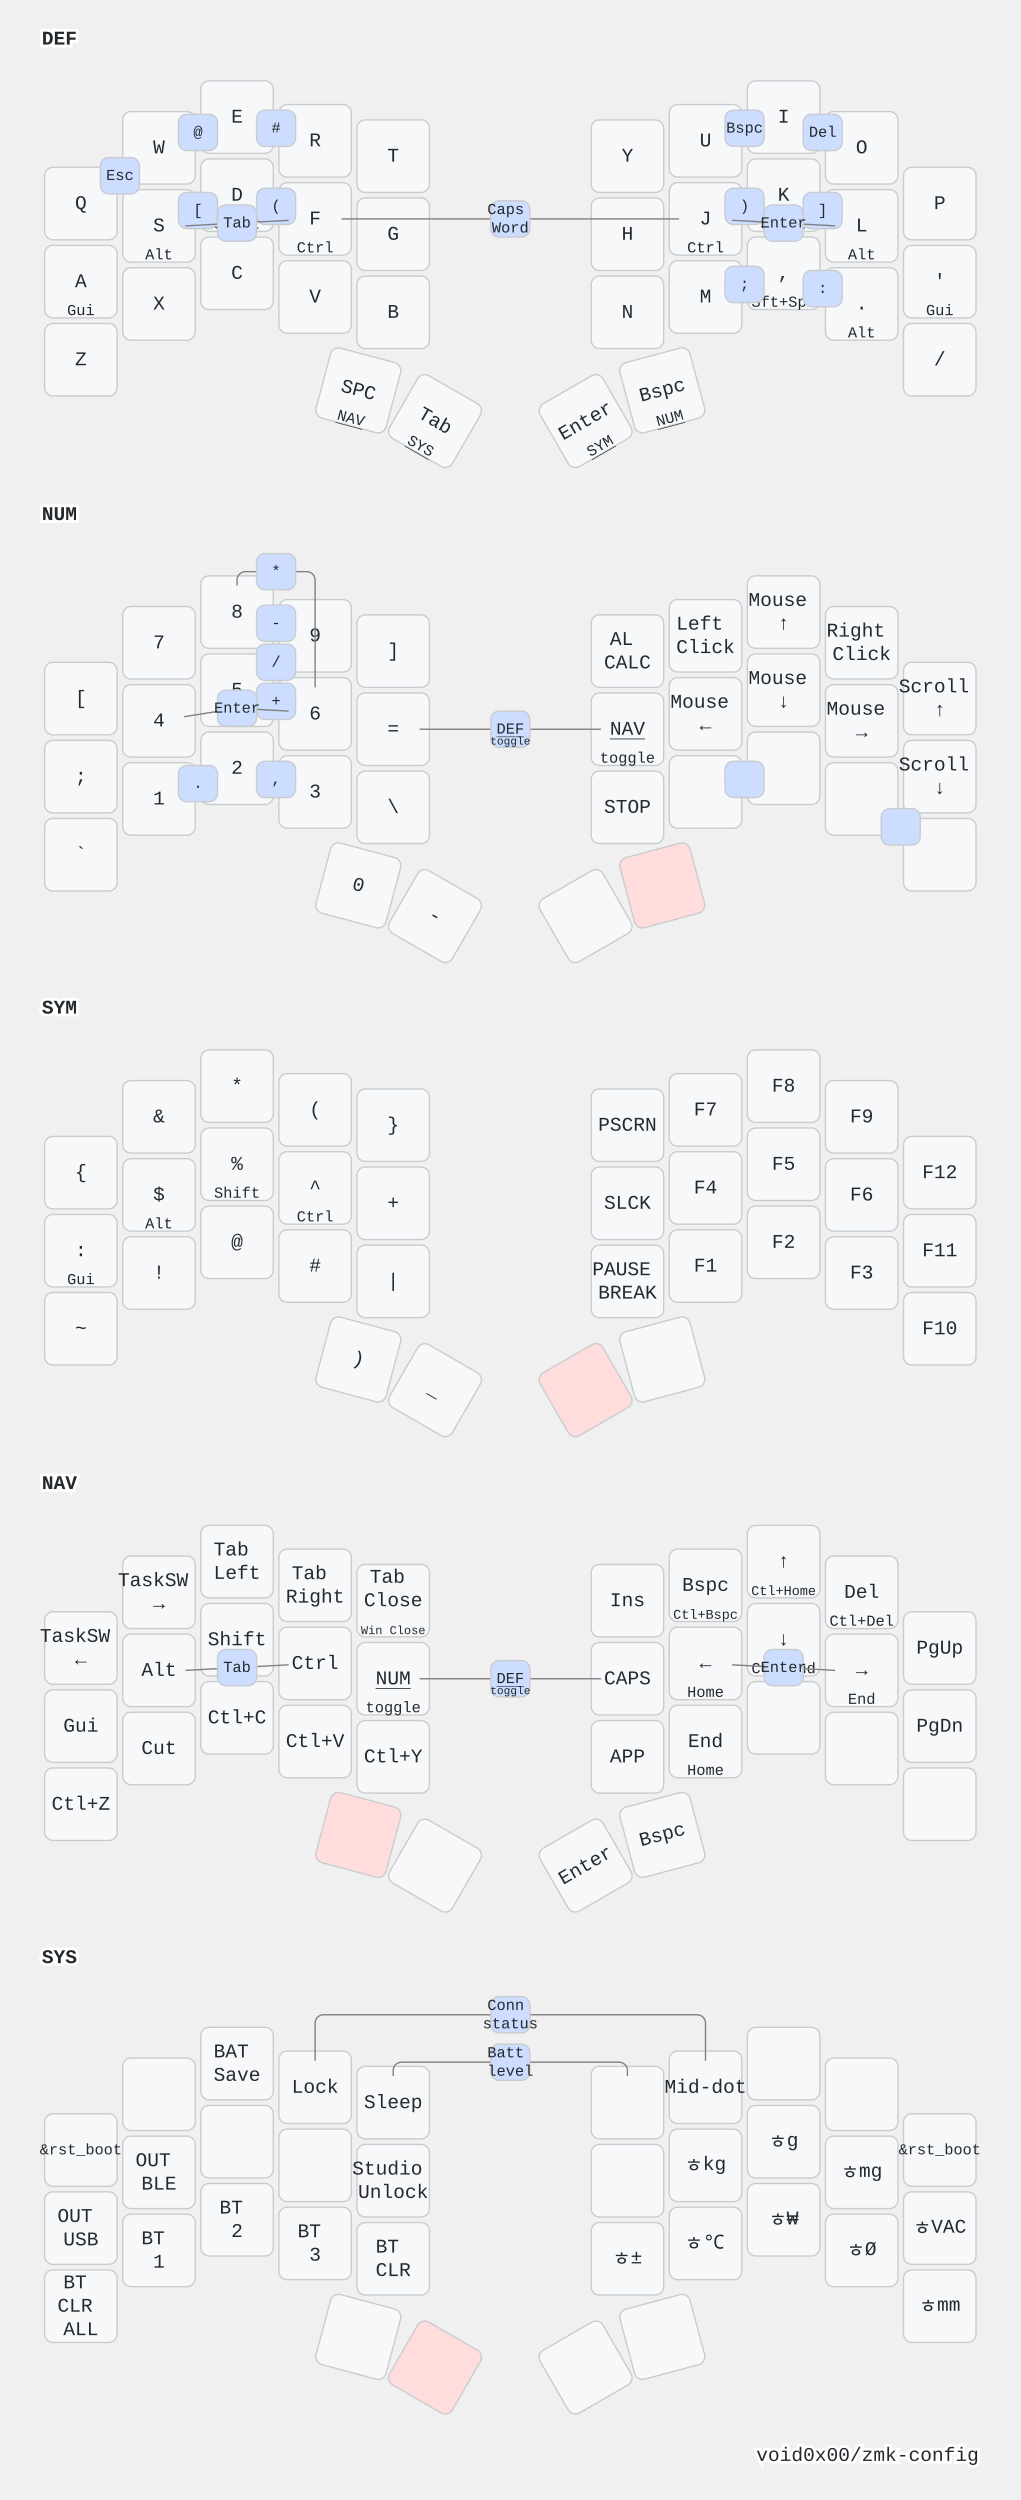
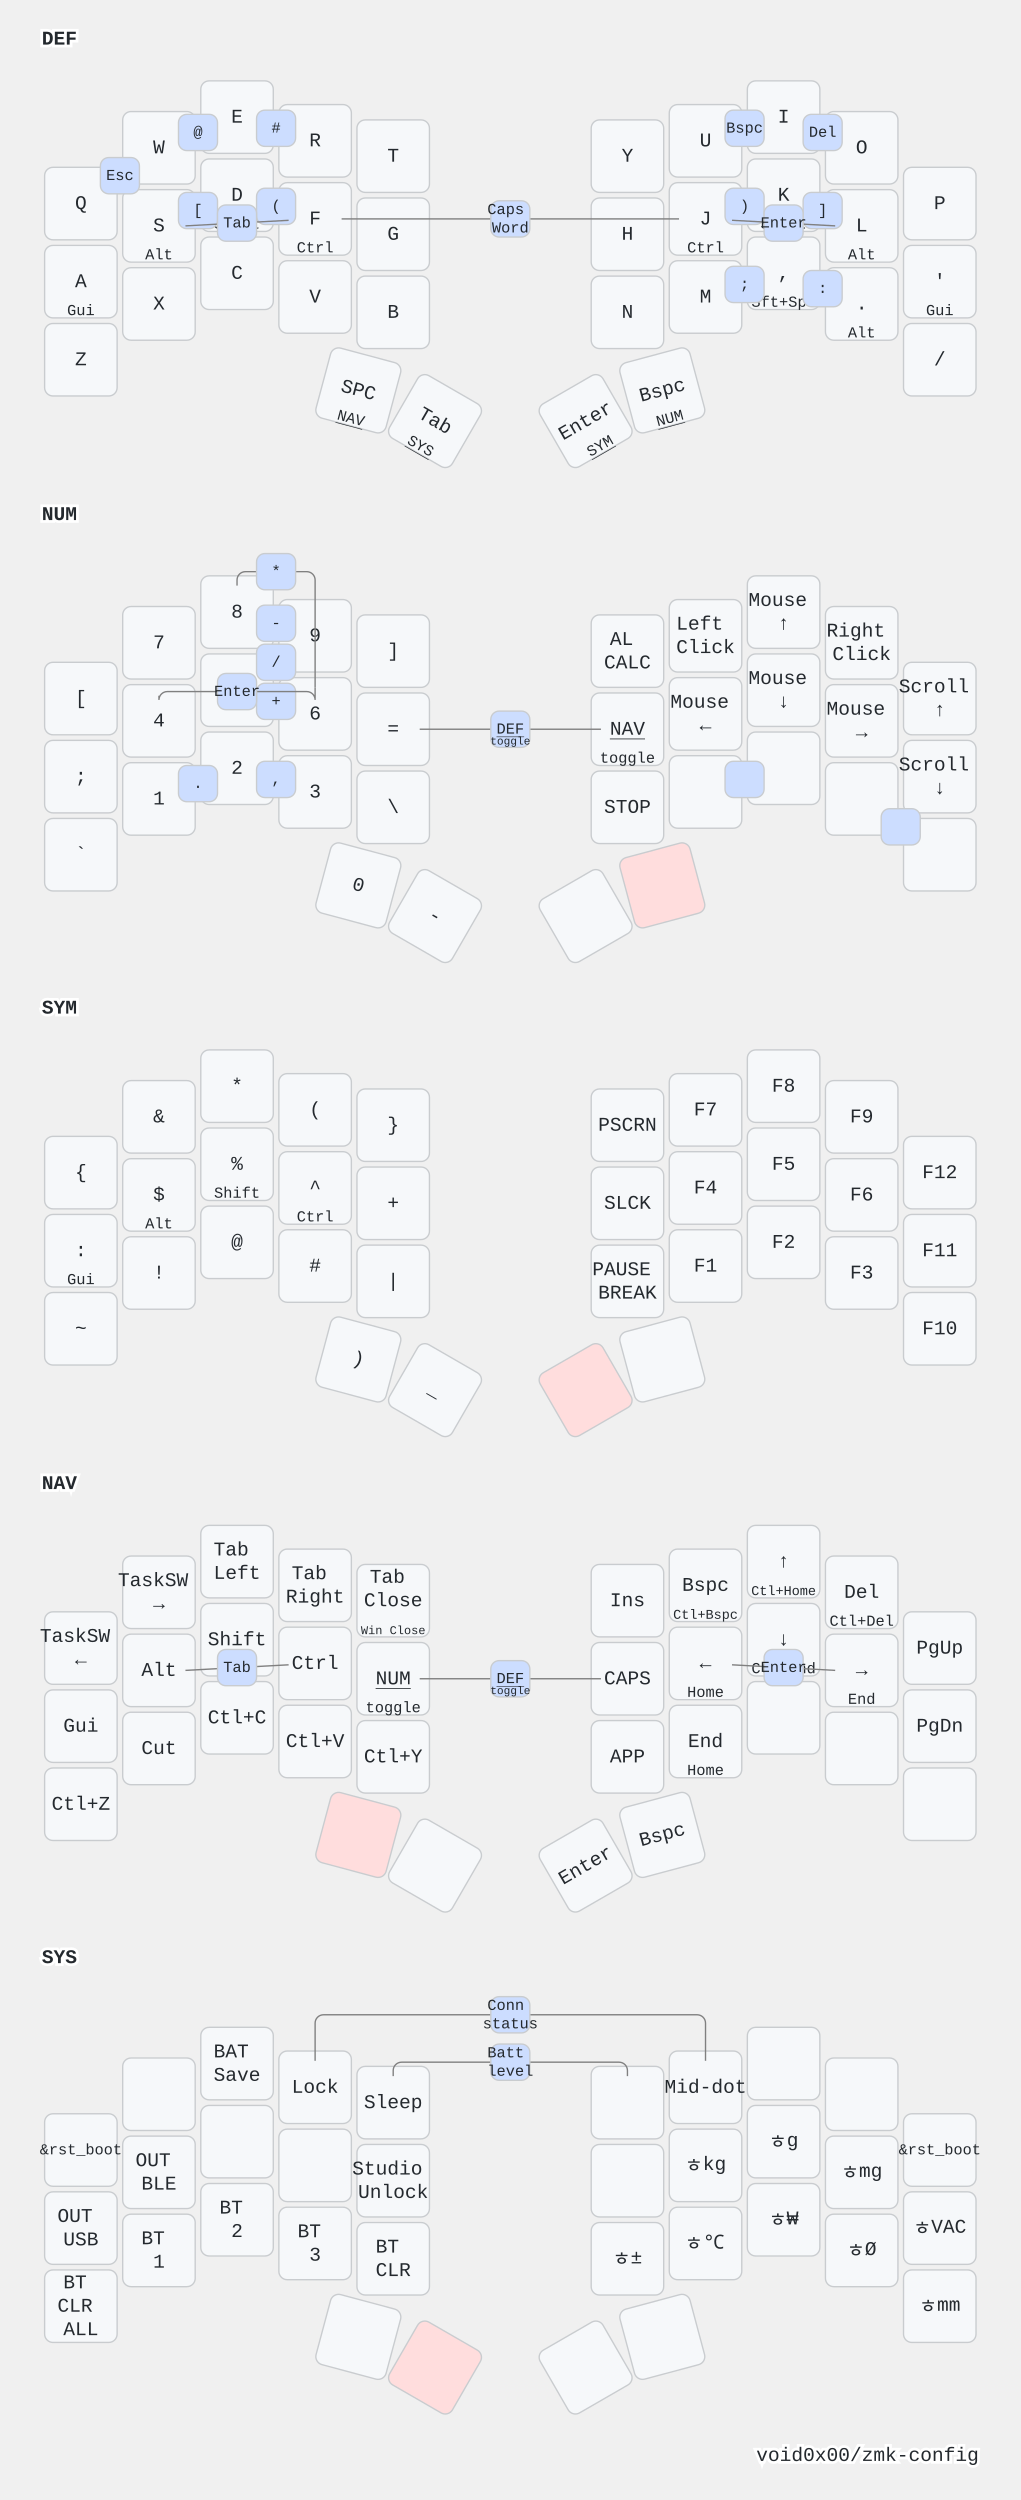
<svg xmlns="http://www.w3.org/2000/svg" xmlns:xlink="http://www.w3.org/1999/xlink" width="732" height="1793" viewBox="0 0 732 1793" class="keymap">
  <defs>/* start glyphs */
<svg id="mdi:play-pause">
      <svg id="mdi-play-pause" viewBox="0 0 24 24">
        <path d="M3,5V19L11,12M13,19H16V5H13M18,5V19H21V5" />
      </svg>
    </svg>
    <svg id="mdi:skip-backward">
      <svg id="mdi-skip-backward" viewBox="0 0 24 24">
        <path d="M20,5V19L13,12M6,5V19H4V5M13,5V19L6,12" />
      </svg>
    </svg>
    <svg id="mdi:skip-forward">
      <svg id="mdi-skip-forward" viewBox="0 0 24 24">
        <path d="M4,5V19L11,12M18,5V19H20V5M11,5V19L18,12" />
      </svg>
    </svg>
    <svg id="mdi:volume-high">
      <svg id="mdi-volume-high" viewBox="0 0 24 24">
        <path d="M14,3.23V5.29C16.89,6.15 19,8.83 19,12C19,15.17 16.89,17.84 14,18.7V20.77C18,19.86 21,16.28 21,12C21,7.72 18,4.14 14,3.23M16.5,12C16.5,10.23 15.5,8.71 14,7.97V16C15.5,15.29 16.5,13.76 16.5,12M3,9V15H7L12,20V4L7,9H3Z" />
      </svg>
    </svg>
    <svg id="mdi:volume-medium">
      <svg id="mdi-volume-medium" viewBox="0 0 24 24">
        <path d="M5,9V15H9L14,20V4L9,9M18.5,12C18.5,10.23 17.5,8.71 16,7.97V16C17.5,15.29 18.5,13.76 18.5,12Z" />
      </svg>
    </svg>
    <svg id="mdi:volume-off">
      <svg id="mdi-volume-off" viewBox="0 0 24 24">
        <path d="M12,4L9.91,6.09L12,8.18M4.27,3L3,4.27L7.73,9H3V15H7L12,20V13.27L16.25,17.53C15.58,18.04 14.83,18.46 14,18.7V20.77C15.38,20.45 16.63,19.82 17.68,18.96L19.73,21L21,19.73L12,10.73M19,12C19,12.94 18.8,13.82 18.46,14.64L19.97,16.15C20.62,14.91 21,13.5 21,12C21,7.72 18,4.14 14,3.23V5.29C16.89,6.15 19,8.83 19,12M16.5,12C16.5,10.23 15.5,8.71 14,7.97V10.18L16.45,12.63C16.5,12.43 16.5,12.21 16.5,12Z" />
      </svg>
    </svg>
  </defs>/* end glyphs */
<style>/* inherit to force styles through use tags */
svg path {
    fill: inherit;
}

/* font and background color specifications */
svg.keymap {
    font-family: SFMono-Regular,Consolas,Liberation Mono,Menlo,monospace;
    font-size: 14px;
    font-kerning: normal;
    text-rendering: optimizeLegibility;
    fill: #24292e;
}

/* default key styling */
rect.key {
    fill: #f6f8fa;
}

rect.key, rect.combo {
    stroke: #c9cccf;
    stroke-width: 1;
}

/* default key side styling, only used is draw_key_sides is set */
rect.side {
    filter: brightness(90%);
}

/* color accent for combo boxes */
rect.combo, rect.combo-separate {
    fill: #cdf;
}

/* color accent for held keys */
rect.held, rect.combo.held {
    fill: #fdd;
}

/* color accent for ghost (optional) keys */
rect.ghost, rect.combo.ghost {
    stroke-dasharray: 4, 4;
    stroke-width: 2;
}

text {
    text-anchor: middle;
    dominant-baseline: middle;
}

/* styling for layer labels */
text.label {
    font-weight: bold;
    text-anchor: start;
    stroke: white;
    stroke-width: 4;
    paint-order: stroke;
}

/* styling for optional footer */
text.footer {
    text-anchor: end;
    dominant-baseline: auto;
    stroke: white;
    stroke-width: 4;
    paint-order: stroke;
}

/* styling for combo tap, and key non-tap label text */
text.combo, text.hold, text.shifted, text.left, text.right {
    font-size: 11px;
}

text.hold {
    text-anchor: middle;
    dominant-baseline: auto;
}

text.shifted {
    text-anchor: middle;
    dominant-baseline: hanging;
}

text.left {
    text-anchor: start;
}

text.right {
    text-anchor: end;
}

text.layer-activator {
    text-decoration: underline;
}

/* styling for hold/shifted label text in combo box */
text.combo.hold, text.combo.shifted, text.combo.left, text.combo.right {
    font-size: 8px;
}

/* lighter symbol for transparent keys */
text.trans {
    fill: #7b7e81;
}

/* styling for combo dendrons */
path.combo {
    stroke-width: 1;
    stroke: gray;
    fill: none;
}

/* Start Tabler Icons Cleanup */
/* cannot use height/width with glyphs */
.icon-tabler &gt; path {
    fill: inherit;
    stroke: inherit;
    stroke-width: 2;
}
/* hide tabler's default box */
.icon-tabler &gt; path[stroke="none"][fill="none"] {
    visibility: hidden;
}
/* End Tabler Icons Cleanup */

@media (prefers-color-scheme: dark) {
svg.keymap { fill: #d1d6db; }
rect.key { fill: #3f4750; }
rect.key, rect.combo { stroke: #60666c; }
rect.combo, rect.combo-separate { fill: #1f3d7a; }
rect.held, rect.combo.held { fill: #854747; }
text.label, text.footer { stroke: black; }
text.trans { fill: #7e8184; }
path.combo { stroke: #7f7f7f; }

}</style>
  <g transform="translate(30, 0)" class="layer-DEF">
    <text x="0" y="28" class="label" id="DEF">DEF</text>
    <g transform="translate(0, 56)">
      <g transform="translate(28, 90)" class="key keypos-0">
        <rect rx="6" ry="6" x="-26" y="-26" width="52" height="52" class="key" />
        <text x="0" y="0" class="key tap">Q</text>
      </g>
      <g transform="translate(84, 50)" class="key keypos-1">
        <rect rx="6" ry="6" x="-26" y="-26" width="52" height="52" class="key" />
        <text x="0" y="0" class="key tap">W</text>
      </g>
      <g transform="translate(140, 28)" class="key keypos-2">
        <rect rx="6" ry="6" x="-26" y="-26" width="52" height="52" class="key" />
        <text x="0" y="0" class="key tap">E</text>
      </g>
      <g transform="translate(196, 45)" class="key keypos-3">
        <rect rx="6" ry="6" x="-26" y="-26" width="52" height="52" class="key" />
        <text x="0" y="0" class="key tap">R</text>
      </g>
      <g transform="translate(252, 56)" class="key keypos-4">
        <rect rx="6" ry="6" x="-26" y="-26" width="52" height="52" class="key" />
        <text x="0" y="0" class="key tap">T</text>
      </g>
      <g transform="translate(420, 56)" class="key keypos-5">
        <rect rx="6" ry="6" x="-26" y="-26" width="52" height="52" class="key" />
        <text x="0" y="0" class="key tap">Y</text>
      </g>
      <g transform="translate(476, 45)" class="key keypos-6">
        <rect rx="6" ry="6" x="-26" y="-26" width="52" height="52" class="key" />
        <text x="0" y="0" class="key tap">U</text>
      </g>
      <g transform="translate(532, 28)" class="key keypos-7">
        <rect rx="6" ry="6" x="-26" y="-26" width="52" height="52" class="key" />
        <text x="0" y="0" class="key tap">I</text>
      </g>
      <g transform="translate(588, 50)" class="key keypos-8">
        <rect rx="6" ry="6" x="-26" y="-26" width="52" height="52" class="key" />
        <text x="0" y="0" class="key tap">O</text>
      </g>
      <g transform="translate(644, 90)" class="key keypos-9">
        <rect rx="6" ry="6" x="-26" y="-26" width="52" height="52" class="key" />
        <text x="0" y="0" class="key tap">P</text>
      </g>
      <g transform="translate(28, 146)" class="key keypos-10">
        <rect rx="6" ry="6" x="-26" y="-26" width="52" height="52" class="key" />
        <text x="0" y="0" class="key tap">A</text>
        <text x="0" y="24" class="key hold">Gui</text>
      </g>
      <g transform="translate(84, 106)" class="key keypos-11">
        <rect rx="6" ry="6" x="-26" y="-26" width="52" height="52" class="key" />
        <text x="0" y="0" class="key tap">S</text>
        <text x="0" y="24" class="key hold">Alt</text>
      </g>
      <g transform="translate(140, 84)" class="key keypos-12">
        <rect rx="6" ry="6" x="-26" y="-26" width="52" height="52" class="key" />
        <text x="0" y="0" class="key tap">D</text>
        <text x="0" y="24" class="key hold">Shift</text>
      </g>
      <g transform="translate(196, 101)" class="key keypos-13">
        <rect rx="6" ry="6" x="-26" y="-26" width="52" height="52" class="key" />
        <text x="0" y="0" class="key tap">F</text>
        <text x="0" y="24" class="key hold">Ctrl</text>
      </g>
      <g transform="translate(252, 112)" class="key keypos-14">
        <rect rx="6" ry="6" x="-26" y="-26" width="52" height="52" class="key" />
        <text x="0" y="0" class="key tap">G</text>
      </g>
      <g transform="translate(420, 112)" class="key keypos-15">
        <rect rx="6" ry="6" x="-26" y="-26" width="52" height="52" class="key" />
        <text x="0" y="0" class="key tap">H</text>
      </g>
      <g transform="translate(476, 101)" class="key keypos-16">
        <rect rx="6" ry="6" x="-26" y="-26" width="52" height="52" class="key" />
        <text x="0" y="0" class="key tap">J</text>
        <text x="0" y="24" class="key hold">Ctrl</text>
      </g>
      <g transform="translate(532, 84)" class="key keypos-17">
        <rect rx="6" ry="6" x="-26" y="-26" width="52" height="52" class="key" />
        <text x="0" y="0" class="key tap">K</text>
        <text x="0" y="24" class="key hold">Shift</text>
      </g>
      <g transform="translate(588, 106)" class="key keypos-18">
        <rect rx="6" ry="6" x="-26" y="-26" width="52" height="52" class="key" />
        <text x="0" y="0" class="key tap">L</text>
        <text x="0" y="24" class="key hold">Alt</text>
      </g>
      <g transform="translate(644, 146)" class="key keypos-19">
        <rect rx="6" ry="6" x="-26" y="-26" width="52" height="52" class="key" />
        <text x="0" y="0" class="key tap">'</text>
        <text x="0" y="24" class="key hold">Gui</text>
      </g>
      <g transform="translate(28, 202)" class="key keypos-20">
        <rect rx="6" ry="6" x="-26" y="-26" width="52" height="52" class="key" />
        <text x="0" y="0" class="key tap">Z</text>
      </g>
      <g transform="translate(84, 162)" class="key keypos-21">
        <rect rx="6" ry="6" x="-26" y="-26" width="52" height="52" class="key" />
        <text x="0" y="0" class="key tap">X</text>
      </g>
      <g transform="translate(140, 140)" class="key keypos-22">
        <rect rx="6" ry="6" x="-26" y="-26" width="52" height="52" class="key" />
        <text x="0" y="0" class="key tap">C</text>
      </g>
      <g transform="translate(196, 157)" class="key keypos-23">
        <rect rx="6" ry="6" x="-26" y="-26" width="52" height="52" class="key" />
        <text x="0" y="0" class="key tap">V</text>
      </g>
      <g transform="translate(252, 168)" class="key keypos-24">
        <rect rx="6" ry="6" x="-26" y="-26" width="52" height="52" class="key" />
        <text x="0" y="0" class="key tap">B</text>
      </g>
      <g transform="translate(420, 168)" class="key keypos-25">
        <rect rx="6" ry="6" x="-26" y="-26" width="52" height="52" class="key" />
        <text x="0" y="0" class="key tap">N</text>
      </g>
      <g transform="translate(476, 157)" class="key keypos-26">
        <rect rx="6" ry="6" x="-26" y="-26" width="52" height="52" class="key" />
        <text x="0" y="0" class="key tap">M</text>
      </g>
      <g transform="translate(532, 140)" class="key keypos-27">
        <rect rx="6" ry="6" x="-26" y="-26" width="52" height="52" class="key" />
        <text x="0" y="0" class="key tap">,</text>
        <text x="0" y="24" class="key hold">Sft+Spc</text>
      </g>
      <g transform="translate(588, 162)" class="key keypos-28">
        <rect rx="6" ry="6" x="-26" y="-26" width="52" height="52" class="key" />
        <text x="0" y="0" class="key tap">.</text>
        <text x="0" y="24" class="key hold">Alt</text>
      </g>
      <g transform="translate(644, 202)" class="key keypos-29">
        <rect rx="6" ry="6" x="-26" y="-26" width="52" height="52" class="key" />
        <text x="0" y="0" class="key tap">/</text>
      </g>
      <g transform="translate(227, 224) rotate(15.0)" class="key keypos-30">
        <rect rx="6" ry="6" x="-26" y="-26" width="52" height="52" class="key" />
        <text x="0" y="0" class="key tap">SPC</text>
        <a href="#NAV">
          <text x="0" y="24" class="key hold layer-activator">NAV</text>
        </a>
      </g>
      <g transform="translate(282, 246) rotate(30.0)" class="key keypos-31">
        <rect rx="6" ry="6" x="-26" y="-26" width="52" height="52" class="key" />
        <text x="0" y="0" class="key tap">Tab</text>
        <a href="#SYS">
          <text x="0" y="24" class="key hold layer-activator">SYS</text>
        </a>
      </g>
      <g transform="translate(390, 246) rotate(-30.0)" class="key keypos-32">
        <rect rx="6" ry="6" x="-26" y="-26" width="52" height="52" class="key" />
        <text x="0" y="0" class="key tap">Enter</text>
        <a href="#SYM">
          <text x="0" y="24" class="key hold layer-activator">SYM</text>
        </a>
      </g>
      <g transform="translate(445, 224) rotate(-15.0)" class="key keypos-33">
        <rect rx="6" ry="6" x="-26" y="-26" width="52" height="52" class="key" />
        <text x="0" y="0" class="key tap">Bspc</text>
        <a href="#NUM">
          <text x="0" y="24" class="key hold layer-activator">NUM</text>
        </a>
      </g>
      <g class="combo combopos-0">
        <rect rx="6" ry="6" x="98" y="26" width="28" height="26" class="combo" />
        <text x="112" y="39" class="combo tap">@</text>
      </g>
      <g class="combo combopos-1">
        <rect rx="6" ry="6" x="154" y="23" width="28" height="26" class="combo" />
        <text x="168" y="36" class="combo tap">#</text>
      </g>
      <g class="combo combopos-2">
        <rect rx="6" ry="6" x="42" y="57" width="28" height="26" class="combo" />
        <text x="56" y="70" class="combo tap">Esc</text>
      </g>
      <g class="combo combopos-3">
        <rect rx="6" ry="6" x="546" y="26" width="28" height="26" class="combo" />
        <text x="560" y="39" class="combo tap">Del</text>
      </g>
      <g class="combo combopos-4">
        <rect rx="6" ry="6" x="490" y="23" width="28" height="26" class="combo" />
        <text x="504" y="36" class="combo tap">Bspc</text>
      </g>
      <g class="combo combopos-5">
        <rect rx="6" ry="6" x="154" y="79" width="28" height="26" class="combo" />
        <text x="168" y="92" class="combo tap">(</text>
      </g>
      <g class="combo combopos-6">
        <rect rx="6" ry="6" x="490" y="79" width="28" height="26" class="combo" />
        <text x="504" y="92" class="combo tap">)</text>
      </g>
      <g class="combo combopos-7">
        <rect rx="6" ry="6" x="98" y="82" width="28" height="26" class="combo" />
        <text x="112" y="95" class="combo tap">[</text>
      </g>
      <g class="combo combopos-8">
        <rect rx="6" ry="6" x="546" y="82" width="28" height="26" class="combo" />
        <text x="560" y="95" class="combo tap">]</text>
      </g>
      <g class="combo combopos-9">
        <path d="M140,104 l-37,2" class="combo" />
        <path d="M140,104 l37,-2" class="combo" />
        <rect rx="6" ry="6" x="126" y="91" width="28" height="26" class="combo" />
        <text x="140" y="104" class="combo tap">Tab</text>
      </g>
      <g class="combo combopos-10">
        <path d="M532,104 l37,2" class="combo" />
        <path d="M532,104 l-37,-2" class="combo" />
        <rect rx="6" ry="6" x="518" y="91" width="28" height="26" class="combo" />
        <text x="532" y="104" class="combo tap">Enter</text>
      </g>
      <g class="combo combopos-11">
        <rect rx="6" ry="6" x="490" y="135" width="28" height="26" class="combo" />
        <text x="504" y="148" class="combo tap">;</text>
      </g>
      <g class="combo combopos-12">
        <rect rx="6" ry="6" x="546" y="138" width="28" height="26" class="combo" />
        <text x="560" y="151" class="combo tap">:</text>
      </g>
      <g class="combo combopos-13">
        <path d="M336,101 l-121,0" class="combo" />
        <path d="M336,101 l121,0" class="combo" />
        <rect rx="6" ry="6" x="322" y="88" width="28" height="26" class="combo" />
        <text x="336" y="101" class="combo tap">
          <tspan x="336" dy="-0.6em">Caps</tspan>
          <tspan x="336" dy="1.2em">Word</tspan>
        </text>
      </g>
    </g>
  </g>
  <g transform="translate(30, 341)" class="layer-NUM">
    <text x="0" y="28" class="label" id="NUM">NUM</text>
    <g transform="translate(0, 70)">
      <g transform="translate(28, 90)" class="key keypos-0">
        <rect rx="6" ry="6" x="-26" y="-26" width="52" height="52" class="key" />
        <text x="0" y="0" class="key tap">[</text>
      </g>
      <g transform="translate(84, 50)" class="key keypos-1">
        <rect rx="6" ry="6" x="-26" y="-26" width="52" height="52" class="key" />
        <text x="0" y="0" class="key tap">7</text>
      </g>
      <g transform="translate(140, 28)" class="key keypos-2">
        <rect rx="6" ry="6" x="-26" y="-26" width="52" height="52" class="key" />
        <text x="0" y="0" class="key tap">8</text>
      </g>
      <g transform="translate(196, 45)" class="key keypos-3">
        <rect rx="6" ry="6" x="-26" y="-26" width="52" height="52" class="key" />
        <text x="0" y="0" class="key tap">9</text>
      </g>
      <g transform="translate(252, 56)" class="key keypos-4">
        <rect rx="6" ry="6" x="-26" y="-26" width="52" height="52" class="key" />
        <text x="0" y="0" class="key tap">]</text>
      </g>
      <g transform="translate(420, 56)" class="key keypos-5">
        <rect rx="6" ry="6" x="-26" y="-26" width="52" height="52" class="key" />
        <text x="0" y="0" class="key tap">
          <tspan x="0" dy="-0.6em">AL</tspan>
          <tspan x="0" dy="1.2em">CALC</tspan>
        </text>
      </g>
      <g transform="translate(476, 45)" class="key keypos-6">
        <rect rx="6" ry="6" x="-26" y="-26" width="52" height="52" class="key" />
        <text x="0" y="0" class="key tap">
          <tspan x="0" dy="-0.6em">Left</tspan>
          <tspan x="0" dy="1.2em">Click</tspan>
        </text>
      </g>
      <g transform="translate(532, 28)" class="key keypos-7">
        <rect rx="6" ry="6" x="-26" y="-26" width="52" height="52" class="key" />
        <text x="0" y="0" class="key tap">
          <tspan x="0" dy="-0.6em">Mouse</tspan>
          <tspan x="0" dy="1.2em">↑</tspan>
        </text>
      </g>
      <g transform="translate(588, 50)" class="key keypos-8">
        <rect rx="6" ry="6" x="-26" y="-26" width="52" height="52" class="key" />
        <text x="0" y="0" class="key tap">
          <tspan x="0" dy="-0.6em">Right</tspan>
          <tspan x="0" dy="1.2em">Click</tspan>
        </text>
      </g>
      <g transform="translate(644, 90)" class="key keypos-9">
        <rect rx="6" ry="6" x="-26" y="-26" width="52" height="52" class="key" />
        <text x="0" y="0" class="key tap">
          <tspan x="0" dy="-0.6em">Scroll</tspan>
          <tspan x="0" dy="1.2em">↑</tspan>
        </text>
      </g>
      <g transform="translate(28, 146)" class="key keypos-10">
        <rect rx="6" ry="6" x="-26" y="-26" width="52" height="52" class="key" />
        <text x="0" y="0" class="key tap">;</text>
      </g>
      <g transform="translate(84, 106)" class="key keypos-11">
        <rect rx="6" ry="6" x="-26" y="-26" width="52" height="52" class="key" />
        <text x="0" y="0" class="key tap">4</text>
      </g>
      <g transform="translate(140, 84)" class="key keypos-12">
        <rect rx="6" ry="6" x="-26" y="-26" width="52" height="52" class="key" />
        <text x="0" y="0" class="key tap">5</text>
      </g>
      <g transform="translate(196, 101)" class="key keypos-13">
        <rect rx="6" ry="6" x="-26" y="-26" width="52" height="52" class="key" />
        <text x="0" y="0" class="key tap">6</text>
      </g>
      <g transform="translate(252, 112)" class="key keypos-14">
        <rect rx="6" ry="6" x="-26" y="-26" width="52" height="52" class="key" />
        <text x="0" y="0" class="key tap">=</text>
      </g>
      <g transform="translate(420, 112)" class="key keypos-15">
        <rect rx="6" ry="6" x="-26" y="-26" width="52" height="52" class="key" />
        <a href="#NAV">
          <text x="0" y="0" class="key tap layer-activator">NAV</text>
        </a>
        <text x="0" y="24" class="key hold">toggle</text>
      </g>
      <g transform="translate(476, 101)" class="key keypos-16">
        <rect rx="6" ry="6" x="-26" y="-26" width="52" height="52" class="key" />
        <text x="0" y="0" class="key tap">
          <tspan x="0" dy="-0.6em">Mouse</tspan>
          <tspan x="0" dy="1.2em">←</tspan>
        </text>
      </g>
      <g transform="translate(532, 84)" class="key keypos-17">
        <rect rx="6" ry="6" x="-26" y="-26" width="52" height="52" class="key" />
        <text x="0" y="0" class="key tap">
          <tspan x="0" dy="-0.6em">Mouse</tspan>
          <tspan x="0" dy="1.2em">↓</tspan>
        </text>
      </g>
      <g transform="translate(588, 106)" class="key keypos-18">
        <rect rx="6" ry="6" x="-26" y="-26" width="52" height="52" class="key" />
        <text x="0" y="0" class="key tap">
          <tspan x="0" dy="-0.6em">Mouse</tspan>
          <tspan x="0" dy="1.2em">→</tspan>
        </text>
      </g>
      <g transform="translate(644, 146)" class="key keypos-19">
        <rect rx="6" ry="6" x="-26" y="-26" width="52" height="52" class="key" />
        <text x="0" y="0" class="key tap">
          <tspan x="0" dy="-0.6em">Scroll</tspan>
          <tspan x="0" dy="1.2em">↓</tspan>
        </text>
      </g>
      <g transform="translate(28, 202)" class="key keypos-20">
        <rect rx="6" ry="6" x="-26" y="-26" width="52" height="52" class="key" />
        <text x="0" y="0" class="key tap">`</text>
      </g>
      <g transform="translate(84, 162)" class="key keypos-21">
        <rect rx="6" ry="6" x="-26" y="-26" width="52" height="52" class="key" />
        <text x="0" y="0" class="key tap">1</text>
      </g>
      <g transform="translate(140, 140)" class="key keypos-22">
        <rect rx="6" ry="6" x="-26" y="-26" width="52" height="52" class="key" />
        <text x="0" y="0" class="key tap">2</text>
      </g>
      <g transform="translate(196, 157)" class="key keypos-23">
        <rect rx="6" ry="6" x="-26" y="-26" width="52" height="52" class="key" />
        <text x="0" y="0" class="key tap">3</text>
      </g>
      <g transform="translate(252, 168)" class="key keypos-24">
        <rect rx="6" ry="6" x="-26" y="-26" width="52" height="52" class="key" />
        <text x="0" y="0" class="key tap">\</text>
      </g>
      <g transform="translate(420, 168)" class="key keypos-25">
        <rect rx="6" ry="6" x="-26" y="-26" width="52" height="52" class="key" />
        <text x="0" y="0" class="key tap">STOP</text>
      </g>
      <g transform="translate(476, 157)" class="key keypos-26">
        <rect rx="6" ry="6" x="-26" y="-26" width="52" height="52" class="key" />
        <use href="#mdi:skip-backward" xlink:href="#mdi:skip-backward" x="-7" y="-7" height="14" width="14.0" class="key tap glyph mdi:skip-backward" />
      </g>
      <g transform="translate(532, 140)" class="key keypos-27">
        <rect rx="6" ry="6" x="-26" y="-26" width="52" height="52" class="key" />
        <use href="#mdi:skip-forward" xlink:href="#mdi:skip-forward" x="-7" y="-7" height="14" width="14.0" class="key tap glyph mdi:skip-forward" />
      </g>
      <g transform="translate(588, 162)" class="key keypos-28">
        <rect rx="6" ry="6" x="-26" y="-26" width="52" height="52" class="key" />
        <use href="#mdi:volume-medium" xlink:href="#mdi:volume-medium" x="-7" y="-7" height="14" width="14.0" class="key tap glyph mdi:volume-medium" />
      </g>
      <g transform="translate(644, 202)" class="key keypos-29">
        <rect rx="6" ry="6" x="-26" y="-26" width="52" height="52" class="key" />
        <use href="#mdi:volume-high" xlink:href="#mdi:volume-high" x="-7" y="-7" height="14" width="14.0" class="key tap glyph mdi:volume-high" />
      </g>
      <g transform="translate(227, 224) rotate(15.0)" class="key keypos-30">
        <rect rx="6" ry="6" x="-26" y="-26" width="52" height="52" class="key" />
        <text x="0" y="0" class="key tap">0</text>
      </g>
      <g transform="translate(282, 246) rotate(30.0)" class="key keypos-31">
        <rect rx="6" ry="6" x="-26" y="-26" width="52" height="52" class="key" />
        <text x="0" y="0" class="key tap">-</text>
      </g>
      <g transform="translate(390, 246) rotate(-30.0)" class="key trans keypos-32">
        <rect rx="6" ry="6" x="-26" y="-26" width="52" height="52" class="key trans" />
      </g>
      <g transform="translate(445, 224) rotate(-15.0)" class="key held keypos-33">
        <rect rx="6" ry="6" x="-26" y="-26" width="52" height="52" class="key held" />
      </g>
      <g class="combo combopos-0">
        <rect rx="6" ry="6" x="602" y="169" width="28" height="26" class="combo" />
        <use href="#mdi:volume-off" xlink:href="#mdi:volume-off" x="609" y="175" height="14" width="14.0" class="combo tap glyph mdi:volume-off" />
      </g>
      <g class="combo combopos-1">
        <rect rx="6" ry="6" x="490" y="135" width="28" height="26" class="combo" />
        <use href="#mdi:play-pause" xlink:href="#mdi:play-pause" x="497" y="141" height="14" width="14.0" class="combo tap glyph mdi:play-pause" />
      </g>
      <g class="combo combopos-2">
        <path d="M336,112 l-65,0" class="combo" />
        <path d="M336,112 l65,0" class="combo" />
        <rect rx="6" ry="6" x="322" y="99" width="28" height="26" class="combo" />
        <a href="#DEF">
          <text x="336" y="112" class="combo tap layer-activator">DEF</text>
        </a>
        <text x="336" y="123" class="combo hold">toggle</text>
      </g>
      <g class="combo combopos-3">
        <rect rx="6" ry="6" x="154" y="79" width="28" height="26" class="combo" />
        <text x="168" y="92" class="combo tap">+</text>
      </g>
      <g class="combo combopos-4">
        <rect rx="6" ry="6" x="154" y="23" width="28" height="26" class="combo" />
        <text x="168" y="36" class="combo tap">-</text>
      </g>
      <g class="combo combopos-5">
        <path d="M168,-1 h-22 a6.0,6.0 0 0 0 -6.0,6.0 v4" class="combo" />
        <path d="M168,-1 h22 a6.0,6.0 0 0 1 6.0,6.0 v77" class="combo" />
        <rect rx="6" ry="6" x="154" y="-14" width="28" height="26" class="combo" />
        <text x="168" y="-1" class="combo tap">*</text>
      </g>
      <g class="combo combopos-6">
        <rect rx="6" ry="6" x="154" y="51" width="28" height="26" class="combo" />
        <text x="168" y="64" class="combo tap">/</text>
      </g>
      <g class="combo combopos-7">
        <rect rx="6" ry="6" x="154" y="135" width="28" height="26" class="combo" />
        <text x="168" y="148" class="combo tap">,</text>
      </g>
      <g class="combo combopos-8">
        <rect rx="6" ry="6" x="98" y="138" width="28" height="26" class="combo" />
        <text x="112" y="151" class="combo tap">.</text>
      </g>
      <g class="combo combopos-9">
-         <path d="M140,97 l-38,6" class="combo" />
-         <path d="M140,97 l37,2" class="combo" />
-         <rect rx="6" ry="6" x="126" y="84" width="28" height="26" class="combo" />
-         <text x="140" y="97" class="combo tap">Enter</text>
+         <path d="M140,85 h-50 a6.0,6.0 0 0 0 -6.0,6.0 v-3" class="combo" />
+         <path d="M140,85 l0,-1" class="combo" />
+         <path d="M140,85 h50 a6.0,6.0 0 0 1 6.0,6.0 v-9" class="combo" />
+         <rect rx="6" ry="6" x="126" y="72" width="28" height="26" class="combo" />
+         <text x="140" y="85" class="combo tap">Enter</text>
      </g>
    </g>
  </g>
  <g transform="translate(30, 695)" class="layer-SYM">
    <text x="0" y="28" class="label" id="SYM">SYM</text>
    <g transform="translate(0, 56)">
      <g transform="translate(28, 90)" class="key keypos-0">
        <rect rx="6" ry="6" x="-26" y="-26" width="52" height="52" class="key" />
        <text x="0" y="0" class="key tap">{</text>
      </g>
      <g transform="translate(84, 50)" class="key keypos-1">
        <rect rx="6" ry="6" x="-26" y="-26" width="52" height="52" class="key" />
        <text x="0" y="0" class="key tap">&amp;</text>
      </g>
      <g transform="translate(140, 28)" class="key keypos-2">
        <rect rx="6" ry="6" x="-26" y="-26" width="52" height="52" class="key" />
        <text x="0" y="0" class="key tap">*</text>
      </g>
      <g transform="translate(196, 45)" class="key keypos-3">
        <rect rx="6" ry="6" x="-26" y="-26" width="52" height="52" class="key" />
        <text x="0" y="0" class="key tap">(</text>
      </g>
      <g transform="translate(252, 56)" class="key keypos-4">
        <rect rx="6" ry="6" x="-26" y="-26" width="52" height="52" class="key" />
        <text x="0" y="0" class="key tap">}</text>
      </g>
      <g transform="translate(420, 56)" class="key keypos-5">
        <rect rx="6" ry="6" x="-26" y="-26" width="52" height="52" class="key" />
        <text x="0" y="0" class="key tap">PSCRN</text>
      </g>
      <g transform="translate(476, 45)" class="key keypos-6">
        <rect rx="6" ry="6" x="-26" y="-26" width="52" height="52" class="key" />
        <text x="0" y="0" class="key tap">F7</text>
      </g>
      <g transform="translate(532, 28)" class="key keypos-7">
        <rect rx="6" ry="6" x="-26" y="-26" width="52" height="52" class="key" />
        <text x="0" y="0" class="key tap">F8</text>
      </g>
      <g transform="translate(588, 50)" class="key keypos-8">
        <rect rx="6" ry="6" x="-26" y="-26" width="52" height="52" class="key" />
        <text x="0" y="0" class="key tap">F9</text>
      </g>
      <g transform="translate(644, 90)" class="key keypos-9">
        <rect rx="6" ry="6" x="-26" y="-26" width="52" height="52" class="key" />
        <text x="0" y="0" class="key tap">F12</text>
      </g>
      <g transform="translate(28, 146)" class="key keypos-10">
        <rect rx="6" ry="6" x="-26" y="-26" width="52" height="52" class="key" />
        <text x="0" y="0" class="key tap">:</text>
        <text x="0" y="24" class="key hold">Gui</text>
      </g>
      <g transform="translate(84, 106)" class="key keypos-11">
        <rect rx="6" ry="6" x="-26" y="-26" width="52" height="52" class="key" />
        <text x="0" y="0" class="key tap">$</text>
        <text x="0" y="24" class="key hold">Alt</text>
      </g>
      <g transform="translate(140, 84)" class="key keypos-12">
        <rect rx="6" ry="6" x="-26" y="-26" width="52" height="52" class="key" />
        <text x="0" y="0" class="key tap">%</text>
        <text x="0" y="24" class="key hold">Shift</text>
      </g>
      <g transform="translate(196, 101)" class="key keypos-13">
        <rect rx="6" ry="6" x="-26" y="-26" width="52" height="52" class="key" />
        <text x="0" y="0" class="key tap">^</text>
        <text x="0" y="24" class="key hold">Ctrl</text>
      </g>
      <g transform="translate(252, 112)" class="key keypos-14">
        <rect rx="6" ry="6" x="-26" y="-26" width="52" height="52" class="key" />
        <text x="0" y="0" class="key tap">+</text>
      </g>
      <g transform="translate(420, 112)" class="key keypos-15">
        <rect rx="6" ry="6" x="-26" y="-26" width="52" height="52" class="key" />
        <text x="0" y="0" class="key tap">SLCK</text>
      </g>
      <g transform="translate(476, 101)" class="key keypos-16">
        <rect rx="6" ry="6" x="-26" y="-26" width="52" height="52" class="key" />
        <text x="0" y="0" class="key tap">F4</text>
      </g>
      <g transform="translate(532, 84)" class="key keypos-17">
        <rect rx="6" ry="6" x="-26" y="-26" width="52" height="52" class="key" />
        <text x="0" y="0" class="key tap">F5</text>
      </g>
      <g transform="translate(588, 106)" class="key keypos-18">
        <rect rx="6" ry="6" x="-26" y="-26" width="52" height="52" class="key" />
        <text x="0" y="0" class="key tap">F6</text>
      </g>
      <g transform="translate(644, 146)" class="key keypos-19">
        <rect rx="6" ry="6" x="-26" y="-26" width="52" height="52" class="key" />
        <text x="0" y="0" class="key tap">F11</text>
      </g>
      <g transform="translate(28, 202)" class="key keypos-20">
        <rect rx="6" ry="6" x="-26" y="-26" width="52" height="52" class="key" />
        <text x="0" y="0" class="key tap">~</text>
      </g>
      <g transform="translate(84, 162)" class="key keypos-21">
        <rect rx="6" ry="6" x="-26" y="-26" width="52" height="52" class="key" />
        <text x="0" y="0" class="key tap">!</text>
      </g>
      <g transform="translate(140, 140)" class="key keypos-22">
        <rect rx="6" ry="6" x="-26" y="-26" width="52" height="52" class="key" />
        <text x="0" y="0" class="key tap">@</text>
      </g>
      <g transform="translate(196, 157)" class="key keypos-23">
        <rect rx="6" ry="6" x="-26" y="-26" width="52" height="52" class="key" />
        <text x="0" y="0" class="key tap">#</text>
      </g>
      <g transform="translate(252, 168)" class="key keypos-24">
        <rect rx="6" ry="6" x="-26" y="-26" width="52" height="52" class="key" />
        <text x="0" y="0" class="key tap">|</text>
      </g>
      <g transform="translate(420, 168)" class="key keypos-25">
        <rect rx="6" ry="6" x="-26" y="-26" width="52" height="52" class="key" />
        <text x="0" y="0" class="key tap">
          <tspan x="0" dy="-0.6em">PAUSE</tspan>
          <tspan x="0" dy="1.2em">BREAK</tspan>
        </text>
      </g>
      <g transform="translate(476, 157)" class="key keypos-26">
        <rect rx="6" ry="6" x="-26" y="-26" width="52" height="52" class="key" />
        <text x="0" y="0" class="key tap">F1</text>
      </g>
      <g transform="translate(532, 140)" class="key keypos-27">
        <rect rx="6" ry="6" x="-26" y="-26" width="52" height="52" class="key" />
        <text x="0" y="0" class="key tap">F2</text>
      </g>
      <g transform="translate(588, 162)" class="key keypos-28">
        <rect rx="6" ry="6" x="-26" y="-26" width="52" height="52" class="key" />
        <text x="0" y="0" class="key tap">F3</text>
      </g>
      <g transform="translate(644, 202)" class="key keypos-29">
        <rect rx="6" ry="6" x="-26" y="-26" width="52" height="52" class="key" />
        <text x="0" y="0" class="key tap">F10</text>
      </g>
      <g transform="translate(227, 224) rotate(15.0)" class="key keypos-30">
        <rect rx="6" ry="6" x="-26" y="-26" width="52" height="52" class="key" />
        <text x="0" y="0" class="key tap">)</text>
      </g>
      <g transform="translate(282, 246) rotate(30.0)" class="key keypos-31">
        <rect rx="6" ry="6" x="-26" y="-26" width="52" height="52" class="key" />
        <text x="0" y="0" class="key tap">_</text>
      </g>
      <g transform="translate(390, 246) rotate(-30.0)" class="key held keypos-32">
        <rect rx="6" ry="6" x="-26" y="-26" width="52" height="52" class="key held" />
      </g>
      <g transform="translate(445, 224) rotate(-15.0)" class="key trans keypos-33">
        <rect rx="6" ry="6" x="-26" y="-26" width="52" height="52" class="key trans" />
      </g>
    </g>
  </g>
  <g transform="translate(30, 1036)" class="layer-NAV">
    <text x="0" y="28" class="label" id="NAV">NAV</text>
    <g transform="translate(0, 56)">
      <g transform="translate(28, 90)" class="key keypos-0">
        <rect rx="6" ry="6" x="-26" y="-26" width="52" height="52" class="key" />
        <text x="0" y="0" class="key tap">
          <tspan x="0" dy="-0.6em">TaskSW</tspan>
          <tspan x="0" dy="1.2em">←</tspan>
        </text>
      </g>
      <g transform="translate(84, 50)" class="key keypos-1">
        <rect rx="6" ry="6" x="-26" y="-26" width="52" height="52" class="key" />
        <text x="0" y="0" class="key tap">
          <tspan x="0" dy="-0.6em">TaskSW</tspan>
          <tspan x="0" dy="1.2em">→</tspan>
        </text>
      </g>
      <g transform="translate(140, 28)" class="key keypos-2">
        <rect rx="6" ry="6" x="-26" y="-26" width="52" height="52" class="key" />
        <text x="0" y="0" class="key tap">
          <tspan x="0" dy="-0.6em">Tab</tspan>
          <tspan x="0" dy="1.2em">Left</tspan>
        </text>
      </g>
      <g transform="translate(196, 45)" class="key keypos-3">
        <rect rx="6" ry="6" x="-26" y="-26" width="52" height="52" class="key" />
        <text x="0" y="0" class="key tap">
          <tspan x="0" dy="-0.6em">Tab</tspan>
          <tspan x="0" dy="1.2em">Right</tspan>
        </text>
      </g>
      <g transform="translate(252, 56)" class="key keypos-4">
        <rect rx="6" ry="6" x="-26" y="-26" width="52" height="52" class="key" />
        <text x="0" y="0" class="key tap">
          <tspan x="0" dy="-1.2em">Tab</tspan>
          <tspan x="0" dy="1.2em">Close</tspan>
        </text>
        <text x="0" y="24" class="key hold">
          <tspan style="font-size: 78%">Win Close</tspan>
        </text>
      </g>
      <g transform="translate(420, 56)" class="key keypos-5">
        <rect rx="6" ry="6" x="-26" y="-26" width="52" height="52" class="key" />
        <text x="0" y="0" class="key tap">Ins</text>
      </g>
      <g transform="translate(476, 45)" class="key keypos-6">
        <rect rx="6" ry="6" x="-26" y="-26" width="52" height="52" class="key" />
        <text x="0" y="0" class="key tap">Bspc</text>
        <text x="0" y="24" class="key hold">
          <tspan style="font-size: 88%">Ctl+Bspc</tspan>
        </text>
      </g>
      <g transform="translate(532, 28)" class="key keypos-7">
        <rect rx="6" ry="6" x="-26" y="-26" width="52" height="52" class="key" />
        <text x="0" y="0" class="key tap">↑</text>
        <text x="0" y="24" class="key hold">
          <tspan style="font-size: 88%">Ctl+Home</tspan>
        </text>
      </g>
      <g transform="translate(588, 50)" class="key keypos-8">
        <rect rx="6" ry="6" x="-26" y="-26" width="52" height="52" class="key" />
        <text x="0" y="0" class="key tap">Del</text>
        <text x="0" y="24" class="key hold">Ctl+Del</text>
      </g>
      <g transform="translate(644, 90)" class="key keypos-9">
        <rect rx="6" ry="6" x="-26" y="-26" width="52" height="52" class="key" />
        <text x="0" y="0" class="key tap">PgUp</text>
      </g>
      <g transform="translate(28, 146)" class="key keypos-10">
        <rect rx="6" ry="6" x="-26" y="-26" width="52" height="52" class="key" />
        <text x="0" y="0" class="key tap">Gui</text>
      </g>
      <g transform="translate(84, 106)" class="key keypos-11">
        <rect rx="6" ry="6" x="-26" y="-26" width="52" height="52" class="key" />
        <text x="0" y="0" class="key tap">Alt</text>
      </g>
      <g transform="translate(140, 84)" class="key keypos-12">
        <rect rx="6" ry="6" x="-26" y="-26" width="52" height="52" class="key" />
        <text x="0" y="0" class="key tap">Shift</text>
      </g>
      <g transform="translate(196, 101)" class="key keypos-13">
        <rect rx="6" ry="6" x="-26" y="-26" width="52" height="52" class="key" />
        <text x="0" y="0" class="key tap">Ctrl</text>
      </g>
      <g transform="translate(252, 112)" class="key keypos-14">
        <rect rx="6" ry="6" x="-26" y="-26" width="52" height="52" class="key" />
        <a href="#NUM">
          <text x="0" y="0" class="key tap layer-activator">NUM</text>
        </a>
        <text x="0" y="24" class="key hold">toggle</text>
      </g>
      <g transform="translate(420, 112)" class="key keypos-15">
        <rect rx="6" ry="6" x="-26" y="-26" width="52" height="52" class="key" />
        <text x="0" y="0" class="key tap">CAPS</text>
      </g>
      <g transform="translate(476, 101)" class="key keypos-16">
        <rect rx="6" ry="6" x="-26" y="-26" width="52" height="52" class="key" />
        <text x="0" y="0" class="key tap">←</text>
        <text x="0" y="24" class="key hold">Home</text>
      </g>
      <g transform="translate(532, 84)" class="key keypos-17">
        <rect rx="6" ry="6" x="-26" y="-26" width="52" height="52" class="key" />
        <text x="0" y="0" class="key tap">↓</text>
        <text x="0" y="24" class="key hold">Ctl+End</text>
      </g>
      <g transform="translate(588, 106)" class="key keypos-18">
        <rect rx="6" ry="6" x="-26" y="-26" width="52" height="52" class="key" />
        <text x="0" y="0" class="key tap">→</text>
        <text x="0" y="24" class="key hold">End</text>
      </g>
      <g transform="translate(644, 146)" class="key keypos-19">
        <rect rx="6" ry="6" x="-26" y="-26" width="52" height="52" class="key" />
        <text x="0" y="0" class="key tap">PgDn</text>
      </g>
      <g transform="translate(28, 202)" class="key keypos-20">
        <rect rx="6" ry="6" x="-26" y="-26" width="52" height="52" class="key" />
        <text x="0" y="0" class="key tap">Ctl+Z</text>
      </g>
      <g transform="translate(84, 162)" class="key keypos-21">
        <rect rx="6" ry="6" x="-26" y="-26" width="52" height="52" class="key" />
        <text x="0" y="0" class="key tap">Cut</text>
      </g>
      <g transform="translate(140, 140)" class="key keypos-22">
        <rect rx="6" ry="6" x="-26" y="-26" width="52" height="52" class="key" />
        <text x="0" y="0" class="key tap">Ctl+C</text>
      </g>
      <g transform="translate(196, 157)" class="key keypos-23">
        <rect rx="6" ry="6" x="-26" y="-26" width="52" height="52" class="key" />
        <text x="0" y="0" class="key tap">Ctl+V</text>
      </g>
      <g transform="translate(252, 168)" class="key keypos-24">
        <rect rx="6" ry="6" x="-26" y="-26" width="52" height="52" class="key" />
        <text x="0" y="0" class="key tap">Ctl+Y</text>
      </g>
      <g transform="translate(420, 168)" class="key keypos-25">
        <rect rx="6" ry="6" x="-26" y="-26" width="52" height="52" class="key" />
        <text x="0" y="0" class="key tap">APP</text>
      </g>
      <g transform="translate(476, 157)" class="key keypos-26">
        <rect rx="6" ry="6" x="-26" y="-26" width="52" height="52" class="key" />
        <text x="0" y="0" class="key tap">End</text>
        <text x="0" y="24" class="key hold">Home</text>
      </g>
      <g transform="translate(532, 140)" class="key keypos-27">
        <rect rx="6" ry="6" x="-26" y="-26" width="52" height="52" class="key" />
      </g>
      <g transform="translate(588, 162)" class="key keypos-28">
        <rect rx="6" ry="6" x="-26" y="-26" width="52" height="52" class="key" />
      </g>
      <g transform="translate(644, 202)" class="key keypos-29">
        <rect rx="6" ry="6" x="-26" y="-26" width="52" height="52" class="key" />
      </g>
      <g transform="translate(227, 224) rotate(15.0)" class="key held keypos-30">
        <rect rx="6" ry="6" x="-26" y="-26" width="52" height="52" class="key held" />
      </g>
      <g transform="translate(282, 246) rotate(30.0)" class="key trans keypos-31">
        <rect rx="6" ry="6" x="-26" y="-26" width="52" height="52" class="key trans" />
      </g>
      <g transform="translate(390, 246) rotate(-30.0)" class="key keypos-32">
        <rect rx="6" ry="6" x="-26" y="-26" width="52" height="52" class="key" />
        <text x="0" y="0" class="key tap">Enter</text>
      </g>
      <g transform="translate(445, 224) rotate(-15.0)" class="key keypos-33">
        <rect rx="6" ry="6" x="-26" y="-26" width="52" height="52" class="key" />
        <text x="0" y="0" class="key tap">Bspc</text>
      </g>
      <g class="combo combopos-0">
        <path d="M140,104 l-37,2" class="combo" />
        <path d="M140,104 l37,-2" class="combo" />
        <rect rx="6" ry="6" x="126" y="91" width="28" height="26" class="combo" />
        <text x="140" y="104" class="combo tap">Tab</text>
      </g>
      <g class="combo combopos-1">
        <path d="M532,104 l37,2" class="combo" />
        <path d="M532,104 l-37,-2" class="combo" />
        <rect rx="6" ry="6" x="518" y="91" width="28" height="26" class="combo" />
        <text x="532" y="104" class="combo tap">Enter</text>
      </g>
      <g class="combo combopos-2">
        <path d="M336,112 l-65,0" class="combo" />
        <path d="M336,112 l65,0" class="combo" />
        <rect rx="6" ry="6" x="322" y="99" width="28" height="26" class="combo" />
        <a href="#DEF">
          <text x="336" y="112" class="combo tap layer-activator">DEF</text>
        </a>
        <text x="336" y="123" class="combo hold">toggle</text>
      </g>
    </g>
  </g>
  <g transform="translate(30, 1376)" class="layer-SYS">
    <text x="0" y="28" class="label" id="SYS">SYS</text>
    <g transform="translate(0, 76)">
      <g transform="translate(28, 90)" class="key keypos-0">
        <rect rx="6" ry="6" x="-26" y="-26" width="52" height="52" class="key" />
        <text x="0" y="0" class="key tap">
          <tspan style="font-size: 78%">&amp;rst_boot</tspan>
        </text>
      </g>
      <g transform="translate(84, 50)" class="key keypos-1">
        <rect rx="6" ry="6" x="-26" y="-26" width="52" height="52" class="key" />
      </g>
      <g transform="translate(140, 28)" class="key keypos-2">
        <rect rx="6" ry="6" x="-26" y="-26" width="52" height="52" class="key" />
        <text x="0" y="0" class="key tap">
          <tspan x="0" dy="-0.6em">BAT</tspan>
          <tspan x="0" dy="1.2em">Save</tspan>
        </text>
      </g>
      <g transform="translate(196, 45)" class="key keypos-3">
        <rect rx="6" ry="6" x="-26" y="-26" width="52" height="52" class="key" />
        <text x="0" y="0" class="key tap">Lock</text>
      </g>
      <g transform="translate(252, 56)" class="key keypos-4">
        <rect rx="6" ry="6" x="-26" y="-26" width="52" height="52" class="key" />
        <text x="0" y="0" class="key tap">Sleep</text>
      </g>
      <g transform="translate(420, 56)" class="key keypos-5">
        <rect rx="6" ry="6" x="-26" y="-26" width="52" height="52" class="key" />
      </g>
      <g transform="translate(476, 45)" class="key keypos-6">
        <rect rx="6" ry="6" x="-26" y="-26" width="52" height="52" class="key" />
        <text x="0" y="0" class="key tap">Mid-dot</text>
      </g>
      <g transform="translate(532, 28)" class="key keypos-7">
        <rect rx="6" ry="6" x="-26" y="-26" width="52" height="52" class="key" />
      </g>
      <g transform="translate(588, 50)" class="key keypos-8">
        <rect rx="6" ry="6" x="-26" y="-26" width="52" height="52" class="key" />
      </g>
      <g transform="translate(644, 90)" class="key keypos-9">
        <rect rx="6" ry="6" x="-26" y="-26" width="52" height="52" class="key" />
        <text x="0" y="0" class="key tap">
          <tspan style="font-size: 78%">&amp;rst_boot</tspan>
        </text>
      </g>
      <g transform="translate(28, 146)" class="key keypos-10">
        <rect rx="6" ry="6" x="-26" y="-26" width="52" height="52" class="key" />
        <text x="0" y="0" class="key tap">
          <tspan x="0" dy="-0.6em">OUT</tspan>
          <tspan x="0" dy="1.2em">USB</tspan>
        </text>
      </g>
      <g transform="translate(84, 106)" class="key keypos-11">
        <rect rx="6" ry="6" x="-26" y="-26" width="52" height="52" class="key" />
        <text x="0" y="0" class="key tap">
          <tspan x="0" dy="-0.6em">OUT</tspan>
          <tspan x="0" dy="1.2em">BLE</tspan>
        </text>
      </g>
      <g transform="translate(140, 84)" class="key keypos-12">
        <rect rx="6" ry="6" x="-26" y="-26" width="52" height="52" class="key" />
      </g>
      <g transform="translate(196, 101)" class="key keypos-13">
        <rect rx="6" ry="6" x="-26" y="-26" width="52" height="52" class="key" />
      </g>
      <g transform="translate(252, 112)" class="key keypos-14">
        <rect rx="6" ry="6" x="-26" y="-26" width="52" height="52" class="key" />
        <text x="0" y="0" class="key tap">
          <tspan x="0" dy="-0.6em">Studio</tspan>
          <tspan x="0" dy="1.2em">Unlock</tspan>
        </text>
      </g>
      <g transform="translate(420, 112)" class="key keypos-15">
        <rect rx="6" ry="6" x="-26" y="-26" width="52" height="52" class="key" />
      </g>
      <g transform="translate(476, 101)" class="key keypos-16">
        <rect rx="6" ry="6" x="-26" y="-26" width="52" height="52" class="key" />
        <text x="0" y="0" class="key tap">ㅎkg</text>
      </g>
      <g transform="translate(532, 84)" class="key keypos-17">
        <rect rx="6" ry="6" x="-26" y="-26" width="52" height="52" class="key" />
        <text x="0" y="0" class="key tap">ㅎg</text>
      </g>
      <g transform="translate(588, 106)" class="key keypos-18">
        <rect rx="6" ry="6" x="-26" y="-26" width="52" height="52" class="key" />
        <text x="0" y="0" class="key tap">ㅎmg</text>
      </g>
      <g transform="translate(644, 146)" class="key keypos-19">
        <rect rx="6" ry="6" x="-26" y="-26" width="52" height="52" class="key" />
        <text x="0" y="0" class="key tap">ㅎVAC</text>
      </g>
      <g transform="translate(28, 202)" class="key keypos-20">
        <rect rx="6" ry="6" x="-26" y="-26" width="52" height="52" class="key" />
        <text x="0" y="0" class="key tap">
          <tspan x="0" dy="-1.2em">BT</tspan>
          <tspan x="0" dy="1.2em">CLR</tspan>
          <tspan x="0" dy="1.2em">ALL</tspan>
        </text>
      </g>
      <g transform="translate(84, 162)" class="key keypos-21">
        <rect rx="6" ry="6" x="-26" y="-26" width="52" height="52" class="key" />
        <text x="0" y="0" class="key tap">
          <tspan x="0" dy="-0.6em">BT</tspan>
          <tspan x="0" dy="1.2em">1</tspan>
        </text>
      </g>
      <g transform="translate(140, 140)" class="key keypos-22">
        <rect rx="6" ry="6" x="-26" y="-26" width="52" height="52" class="key" />
        <text x="0" y="0" class="key tap">
          <tspan x="0" dy="-0.6em">BT</tspan>
          <tspan x="0" dy="1.2em">2</tspan>
        </text>
      </g>
      <g transform="translate(196, 157)" class="key keypos-23">
        <rect rx="6" ry="6" x="-26" y="-26" width="52" height="52" class="key" />
        <text x="0" y="0" class="key tap">
          <tspan x="0" dy="-0.6em">BT</tspan>
          <tspan x="0" dy="1.2em">3</tspan>
        </text>
      </g>
      <g transform="translate(252, 168)" class="key keypos-24">
        <rect rx="6" ry="6" x="-26" y="-26" width="52" height="52" class="key" />
        <text x="0" y="0" class="key tap">
          <tspan x="0" dy="-0.6em">BT</tspan>
          <tspan x="0" dy="1.2em">CLR</tspan>
        </text>
      </g>
      <g transform="translate(420, 168)" class="key keypos-25">
        <rect rx="6" ry="6" x="-26" y="-26" width="52" height="52" class="key" />
        <text x="0" y="0" class="key tap">ㅎ±</text>
      </g>
      <g transform="translate(476, 157)" class="key keypos-26">
        <rect rx="6" ry="6" x="-26" y="-26" width="52" height="52" class="key" />
        <text x="0" y="0" class="key tap">ㅎ℃</text>
      </g>
      <g transform="translate(532, 140)" class="key keypos-27">
        <rect rx="6" ry="6" x="-26" y="-26" width="52" height="52" class="key" />
        <text x="0" y="0" class="key tap">ㅎ₩</text>
      </g>
      <g transform="translate(588, 162)" class="key keypos-28">
        <rect rx="6" ry="6" x="-26" y="-26" width="52" height="52" class="key" />
        <text x="0" y="0" class="key tap">ㅎØ</text>
      </g>
      <g transform="translate(644, 202)" class="key keypos-29">
        <rect rx="6" ry="6" x="-26" y="-26" width="52" height="52" class="key" />
        <text x="0" y="0" class="key tap">ㅎmm</text>
      </g>
      <g transform="translate(227, 224) rotate(15.0)" class="key trans keypos-30">
        <rect rx="6" ry="6" x="-26" y="-26" width="52" height="52" class="key trans" />
      </g>
      <g transform="translate(282, 246) rotate(30.0)" class="key held keypos-31">
        <rect rx="6" ry="6" x="-26" y="-26" width="52" height="52" class="key held" />
      </g>
      <g transform="translate(390, 246) rotate(-30.0)" class="key trans keypos-32">
        <rect rx="6" ry="6" x="-26" y="-26" width="52" height="52" class="key trans" />
      </g>
      <g transform="translate(445, 224) rotate(-15.0)" class="key trans keypos-33">
        <rect rx="6" ry="6" x="-26" y="-26" width="52" height="52" class="key trans" />
      </g>
      <g class="combo combopos-0">
        <path d="M336,27 h-78 a6.0,6.0 0 0 0 -6.0,6.0 v4" class="combo" />
        <path d="M336,27 h78 a6.0,6.0 0 0 1 6.0,6.0 v4" class="combo" />
        <rect rx="6" ry="6" x="322" y="14" width="28" height="26" class="combo" />
        <text x="336" y="27" class="combo tap">
          <tspan x="336" dy="-0.6em">Batt</tspan>
          <tspan x="336" dy="1.2em">level</tspan>
        </text>
      </g>
      <g class="combo combopos-1">
        <path d="M336,-7 h-134 a6.0,6.0 0 0 0 -6.0,6.0 v27" class="combo" />
        <path d="M336,-7 h134 a6.0,6.0 0 0 1 6.0,6.0 v27" class="combo" />
        <rect rx="6" ry="6" x="322" y="-20" width="28" height="26" class="combo" />
        <text x="336" y="-7" class="combo tap">
          <tspan x="336" dy="-0.6em">Conn</tspan>
          <tspan x="336" dy="1.2em">status</tspan>
        </text>
      </g>
    </g>
  </g>
  <text x="702.0" y="1765.0" class="footer">void0x00/zmk-config</text>
</svg>
